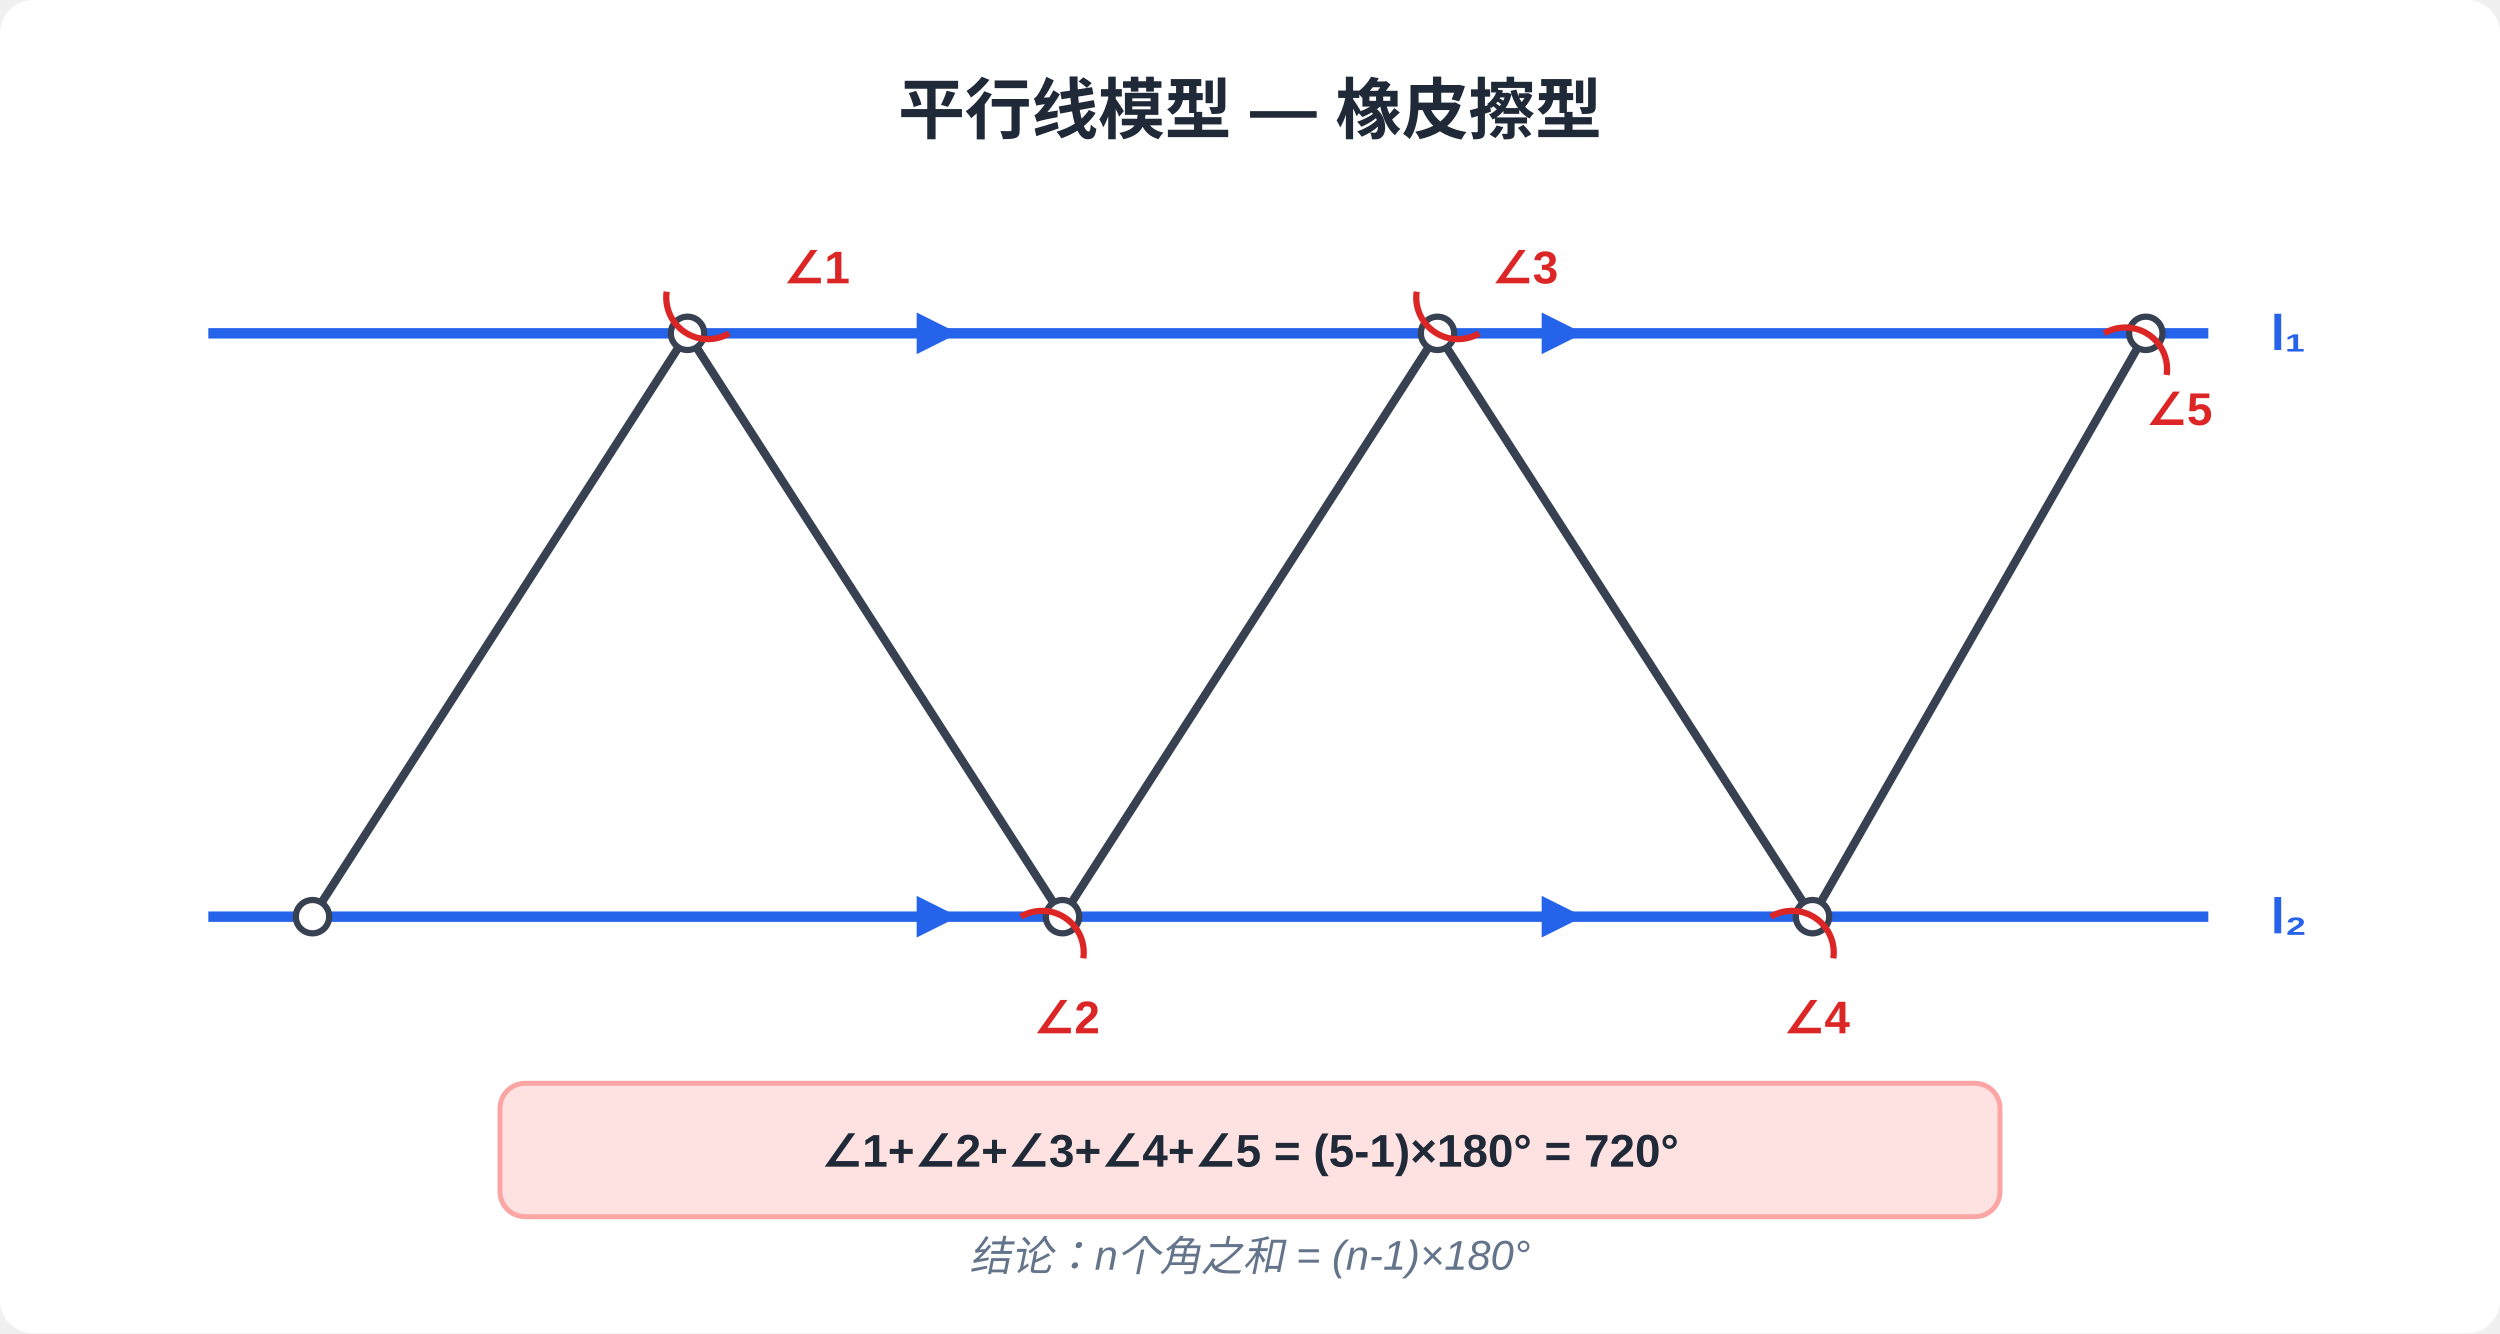
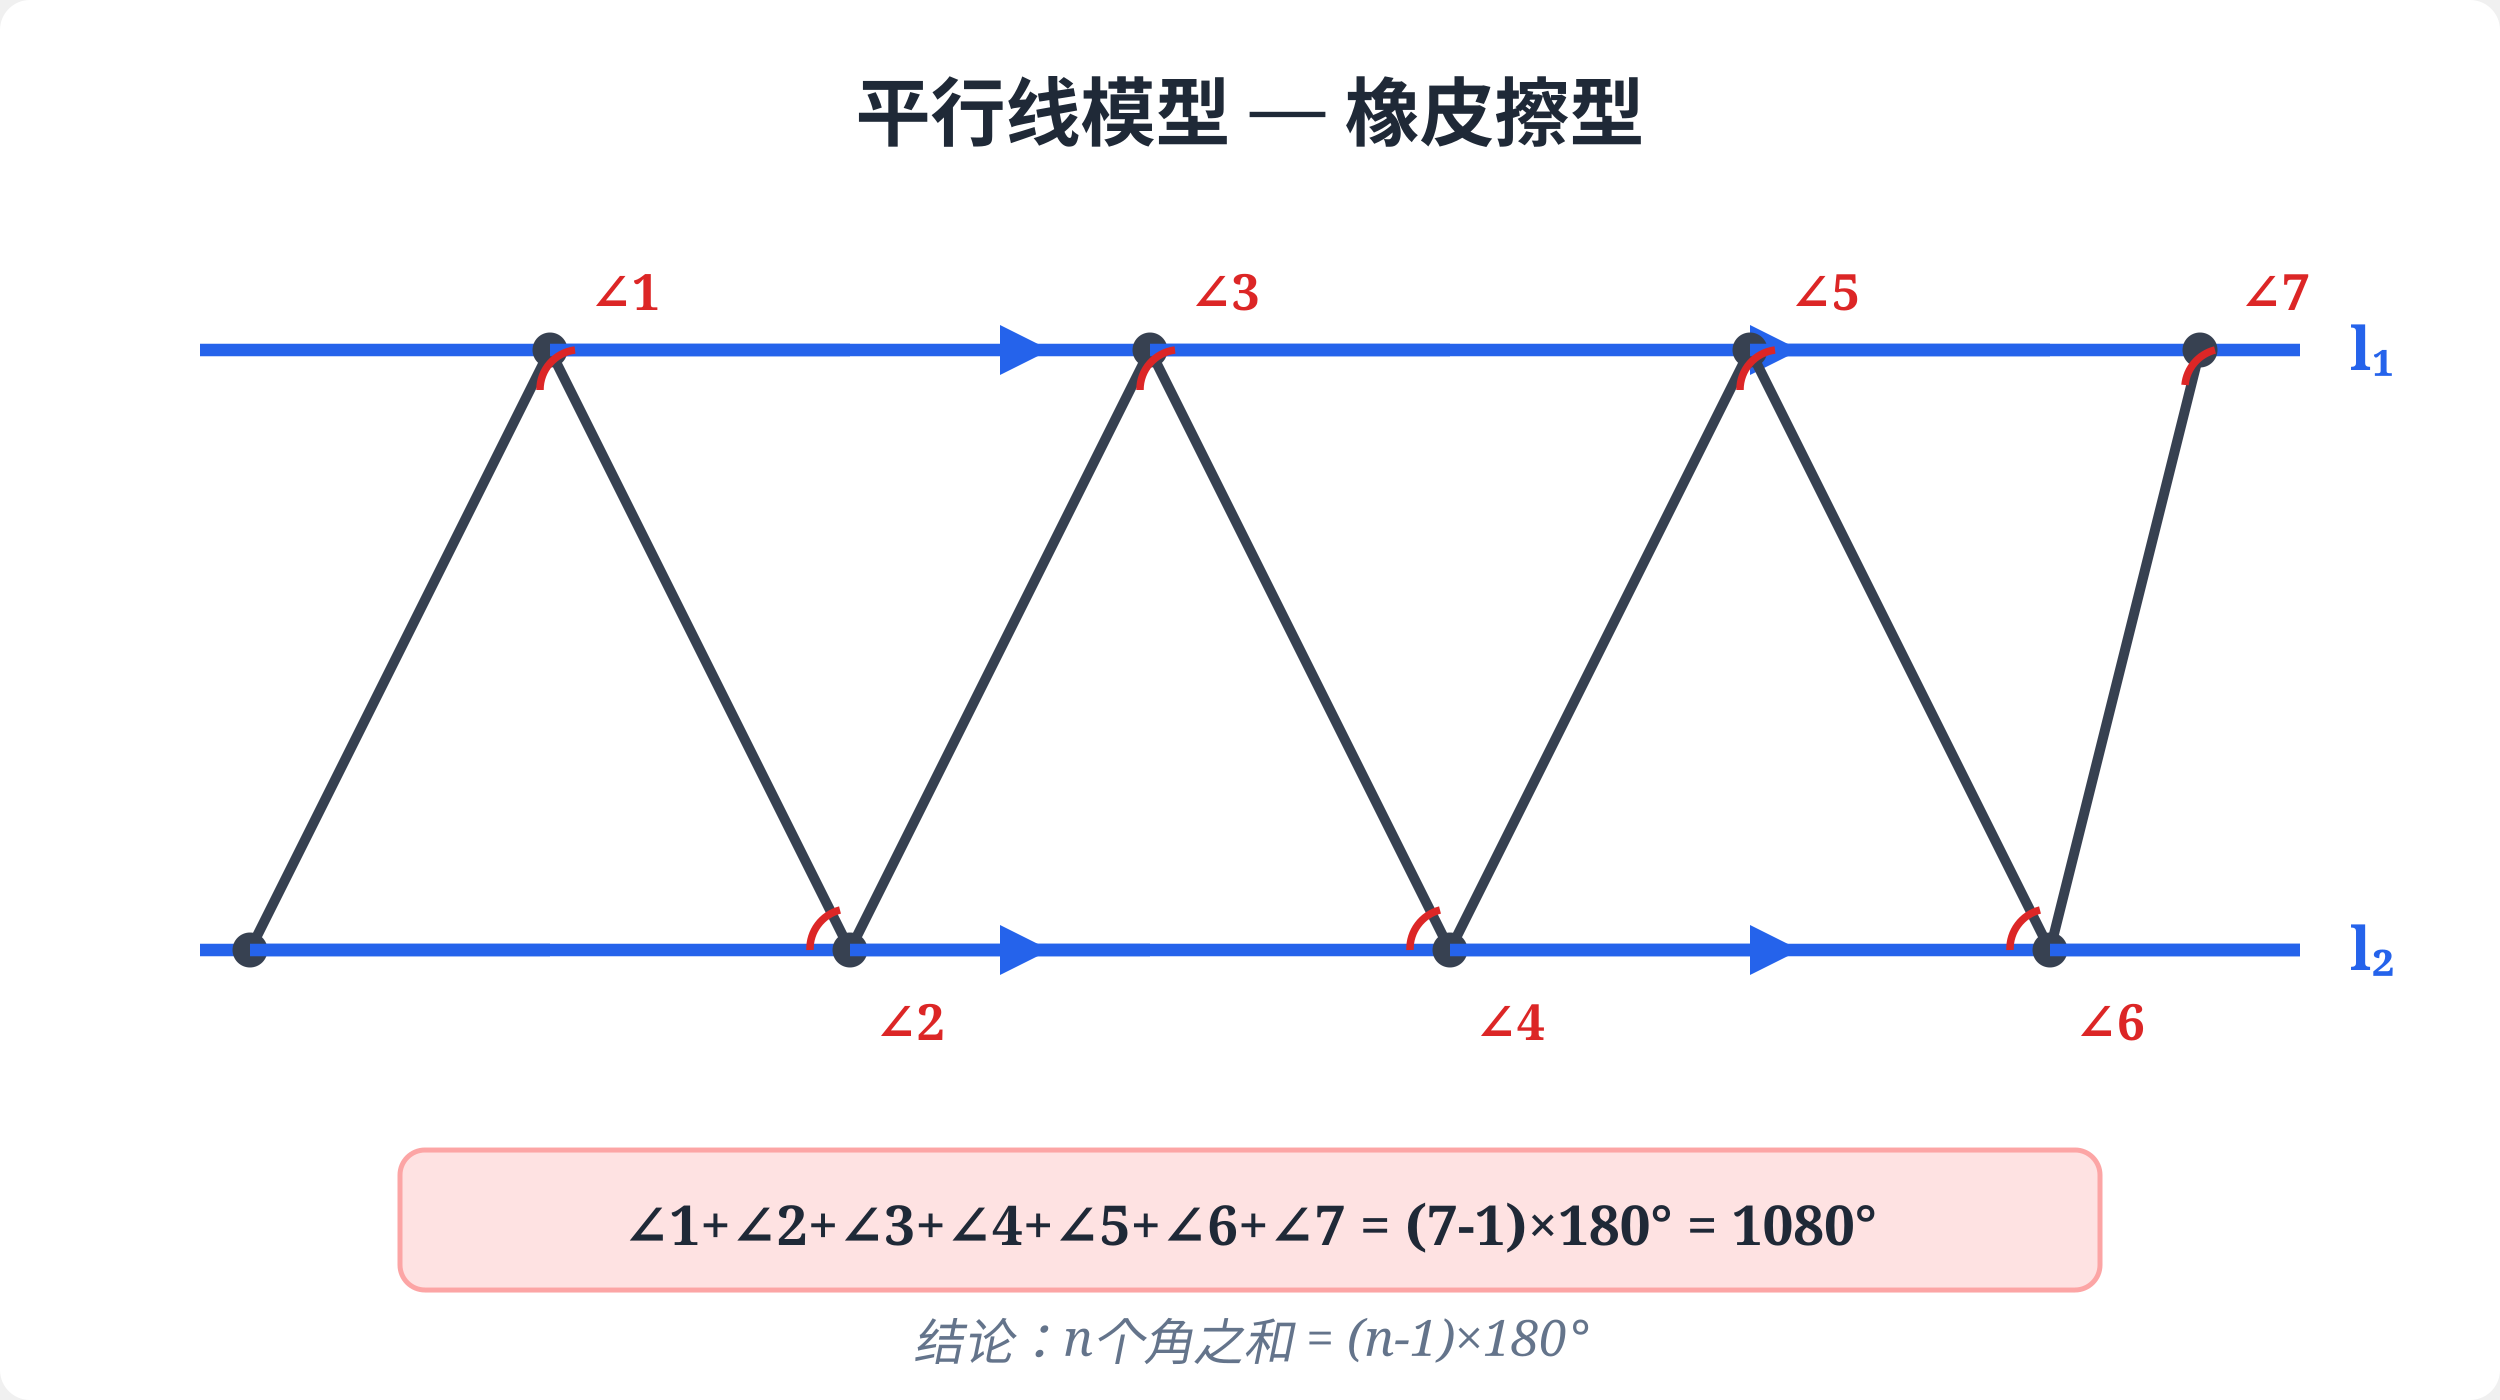
- <svg xmlns="http://www.w3.org/2000/svg" viewBox="0 0 600 320" font-family="Arial, sans-serif">
-   <rect width="600" height="320" fill="#ffffff" rx="8" />
-   <text x="300" y="32" text-anchor="middle" font-size="16" font-weight="bold" fill="#1f2937">平行线模型 — 橡皮擦型</text>
-   <line x1="50" y1="220" x2="530" y2="220" stroke="#2563eb" stroke-width="2.5" />
-   <line x1="50" y1="80" x2="530" y2="80" stroke="#2563eb" stroke-width="2.5" />
-   <polygon points="220,75 230,80 220,85" fill="#2563eb" />
-   <polygon points="370,75 380,80 370,85" fill="#2563eb" />
-   <polygon points="220,215 230,220 220,225" fill="#2563eb" />
-   <polygon points="370,215 380,220 370,225" fill="#2563eb" />
-   <text x="545" y="84" font-size="12" font-weight="bold" fill="#2563eb">l₁</text>
-   <text x="545" y="224" font-size="12" font-weight="bold" fill="#2563eb">l₂</text>
-   <polyline points="75,220 165,80 255,220 345,80 435,220 515,80" fill="none" stroke="#374151" stroke-width="2" stroke-linejoin="round" />
-   <circle cx="75" cy="220" r="4" fill="white" stroke="#374151" stroke-width="1.5" />
-   <circle cx="165" cy="80" r="4" fill="white" stroke="#374151" stroke-width="1.5" />
-   <circle cx="255" cy="220" r="4" fill="white" stroke="#374151" stroke-width="1.5" />
-   <circle cx="345" cy="80" r="4" fill="white" stroke="#374151" stroke-width="1.5" />
-   <circle cx="435" cy="220" r="4" fill="white" stroke="#374151" stroke-width="1.5" />
-   <circle cx="515" cy="80" r="4" fill="white" stroke="#374151" stroke-width="1.5" />
-   <path d="M 175,80 A 10,10 0 0,1 160,70" fill="none" stroke="#dc2626" stroke-width="1.5" />
-   <text x="188" y="68" font-size="11" font-weight="bold" fill="#dc2626">∠1</text>
-   <path d="M 245,220 A 10,10 0 0,1 260,230" fill="none" stroke="#dc2626" stroke-width="1.5" />
-   <text x="248" y="248" font-size="11" font-weight="bold" fill="#dc2626">∠2</text>
-   <path d="M 355,80 A 10,10 0 0,1 340,70" fill="none" stroke="#dc2626" stroke-width="1.5" />
-   <text x="358" y="68" font-size="11" font-weight="bold" fill="#dc2626">∠3</text>
-   <path d="M 425,220 A 10,10 0 0,1 440,230" fill="none" stroke="#dc2626" stroke-width="1.5" />
-   <text x="428" y="248" font-size="11" font-weight="bold" fill="#dc2626">∠4</text>
-   <path d="M 505,80 A 10,10 0 0,1 520,90" fill="none" stroke="#dc2626" stroke-width="1.5" />
-   <text x="515" y="102" font-size="11" font-weight="bold" fill="#dc2626">∠5</text>
-   <rect x="120" y="260" width="360" height="32" rx="6" fill="#fee2e2" stroke="#fca5a5" stroke-width="1.2" />
-   <text x="300" y="280" text-anchor="middle" font-size="11" font-weight="bold" fill="#1f2937">∠1+∠2+∠3+∠4+∠5 = (5-1)×180° = 720°</text>
-   <text x="300" y="305" text-anchor="middle" font-size="10" fill="#64748b" font-style="italic">结论：n个角之和 = (n-1)×180°</text>
+ <svg xmlns="http://www.w3.org/2000/svg" viewBox="0 0 500 280" font-family="SimSun, serif">
+   <rect width="500" height="280" fill="#ffffff" rx="6" />
+   <text x="250" y="28" text-anchor="middle" font-size="15" font-weight="bold" fill="#1f2937">平行线模型 — 橡皮擦型</text>
+   <line x1="40" y1="190" x2="460" y2="190" stroke="#2563eb" stroke-width="2.5" />
+   <line x1="40" y1="70" x2="460" y2="70" stroke="#2563eb" stroke-width="2.5" />
+   <polygon points="200,65 210,70 200,75" fill="#2563eb" />
+   <polygon points="350,65 360,70 350,75" fill="#2563eb" />
+   <polygon points="200,185 210,190 200,195" fill="#2563eb" />
+   <polygon points="350,185 360,190 350,195" fill="#2563eb" />
+   <text x="470" y="74" font-size="12" font-weight="bold" fill="#2563eb">l₁</text>
+   <text x="470" y="194" font-size="12" font-weight="bold" fill="#2563eb">l₂</text>
+   <polyline points="50,190 110,70 170,190 230,70 290,190 350,70 410,190 440,70" fill="none" stroke="#374151" stroke-width="2" stroke-linejoin="round" />
+   <circle cx="50" cy="190" r="3.5" fill="#374151" />
+   <circle cx="110" cy="70" r="3.5" fill="#374151" />
+   <circle cx="170" cy="190" r="3.5" fill="#374151" />
+   <circle cx="230" cy="70" r="3.5" fill="#374151" />
+   <circle cx="290" cy="190" r="3.5" fill="#374151" />
+   <circle cx="350" cy="70" r="3.5" fill="#374151" />
+   <circle cx="410" cy="190" r="3.5" fill="#374151" />
+   <circle cx="440" cy="70" r="3.5" fill="#374151" />
+   <line x1="110" y1="70" x2="170" y2="70" stroke="#2563eb" stroke-width="2.5" />
+   <line x1="230" y1="70" x2="290" y2="70" stroke="#2563eb" stroke-width="2.5" />
+   <line x1="350" y1="70" x2="410" y2="70" stroke="#2563eb" stroke-width="2.5" />
+   <line x1="50" y1="190" x2="110" y2="190" stroke="#2563eb" stroke-width="2.5" />
+   <line x1="170" y1="190" x2="230" y2="190" stroke="#2563eb" stroke-width="2.5" />
+   <line x1="290" y1="190" x2="350" y2="190" stroke="#2563eb" stroke-width="2.5" />
+   <line x1="410" y1="190" x2="460" y2="190" stroke="#2563eb" stroke-width="2.5" />
+   <path d="M 115,70 A 8,8 0 0,0 108,78" fill="none" stroke="#dc2626" stroke-width="1.5" />
+   <text x="118" y="62" font-size="10" font-weight="bold" fill="#dc2626">∠1</text>
+   <path d="M 168,182 A 8,8 0 0,0 162,190" fill="none" stroke="#dc2626" stroke-width="1.5" />
+   <text x="175" y="208" font-size="10" font-weight="bold" fill="#dc2626">∠2</text>
+   <path d="M 235,70 A 8,8 0 0,0 228,78" fill="none" stroke="#dc2626" stroke-width="1.5" />
+   <text x="238" y="62" font-size="10" font-weight="bold" fill="#dc2626">∠3</text>
+   <path d="M 288,182 A 8,8 0 0,0 282,190" fill="none" stroke="#dc2626" stroke-width="1.5" />
+   <text x="295" y="208" font-size="10" font-weight="bold" fill="#dc2626">∠4</text>
+   <path d="M 355,70 A 8,8 0 0,0 348,78" fill="none" stroke="#dc2626" stroke-width="1.5" />
+   <text x="358" y="62" font-size="10" font-weight="bold" fill="#dc2626">∠5</text>
+   <path d="M 408,182 A 8,8 0 0,0 402,190" fill="none" stroke="#dc2626" stroke-width="1.5" />
+   <text x="415" y="208" font-size="10" font-weight="bold" fill="#dc2626">∠6</text>
+   <path d="M 443,70 A 8,8 0 0,0 437,77" fill="none" stroke="#dc2626" stroke-width="1.5" />
+   <text x="448" y="62" font-size="10" font-weight="bold" fill="#dc2626">∠7</text>
+   <rect x="80" y="230" width="340" height="28" rx="5" fill="#fee2e2" stroke="#fca5a5" stroke-width="1" />
+   <text x="250" y="249" text-anchor="middle" font-size="11" font-weight="bold" fill="#1f2937">∠1+∠2+∠3+∠4+∠5+∠6+∠7 = (7-1)×180° = 1080°</text>
+   <text x="250" y="272" text-anchor="middle" font-size="10" fill="#64748b" font-style="italic">结论：n个角之和 = (n-1)×180°</text>
</svg>
